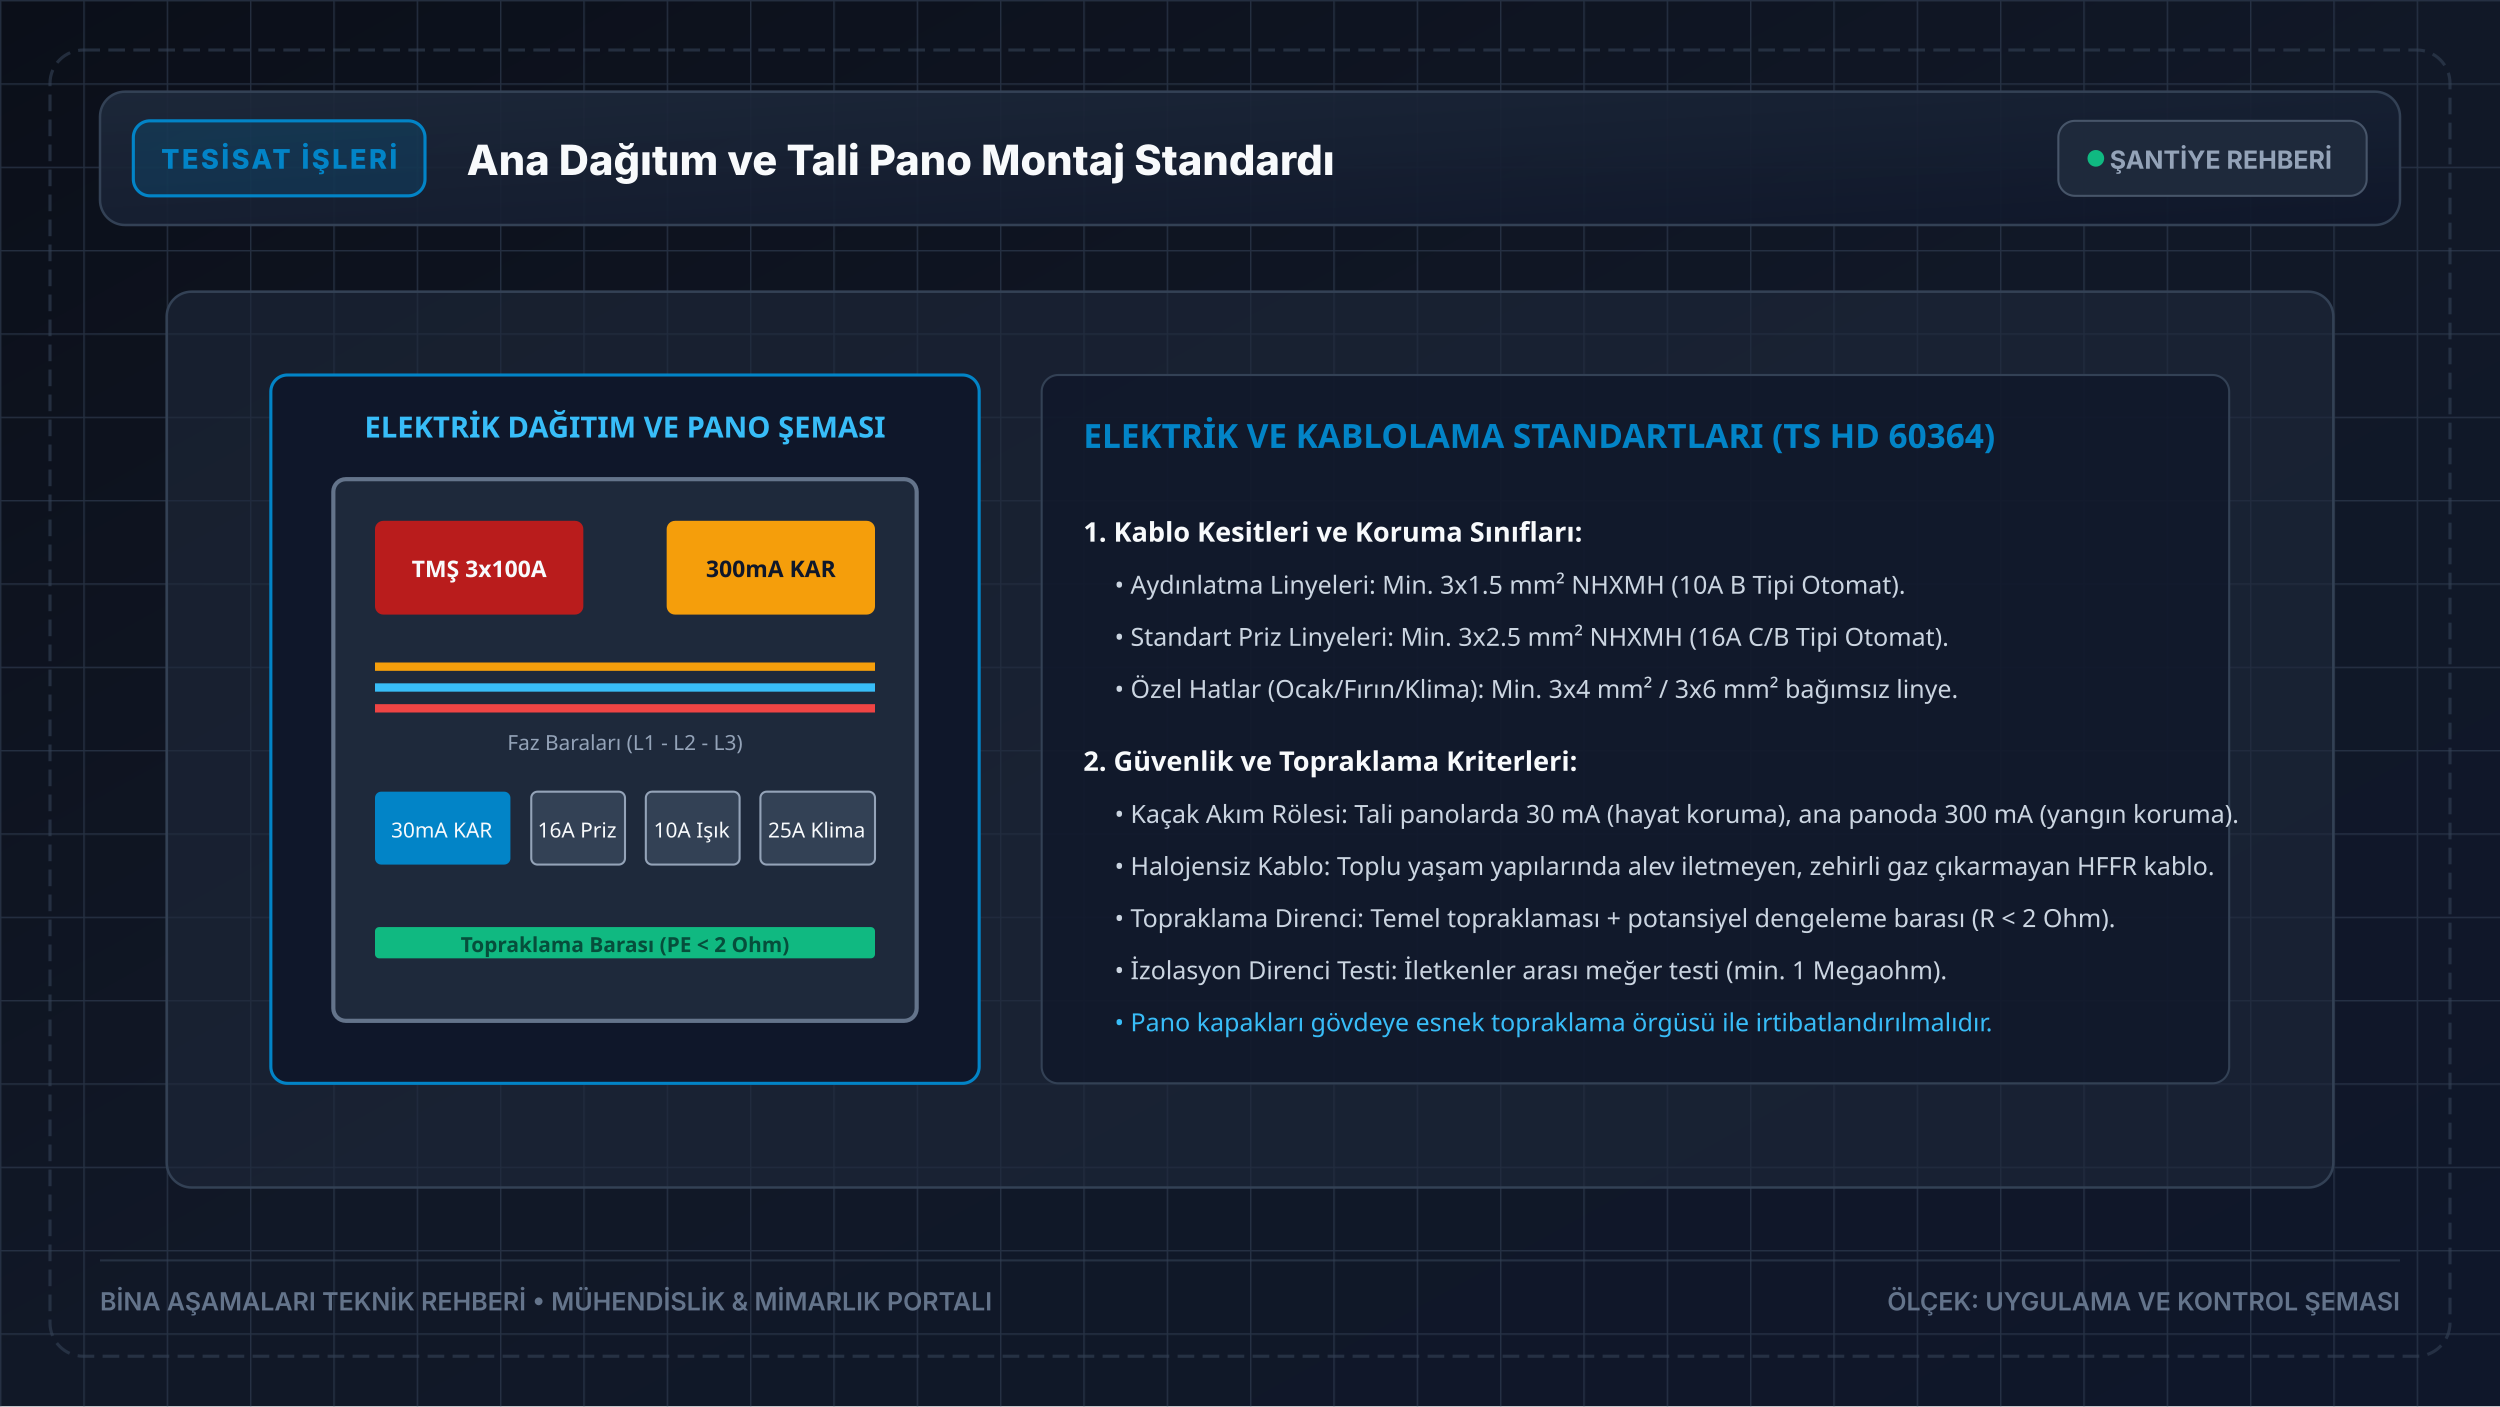
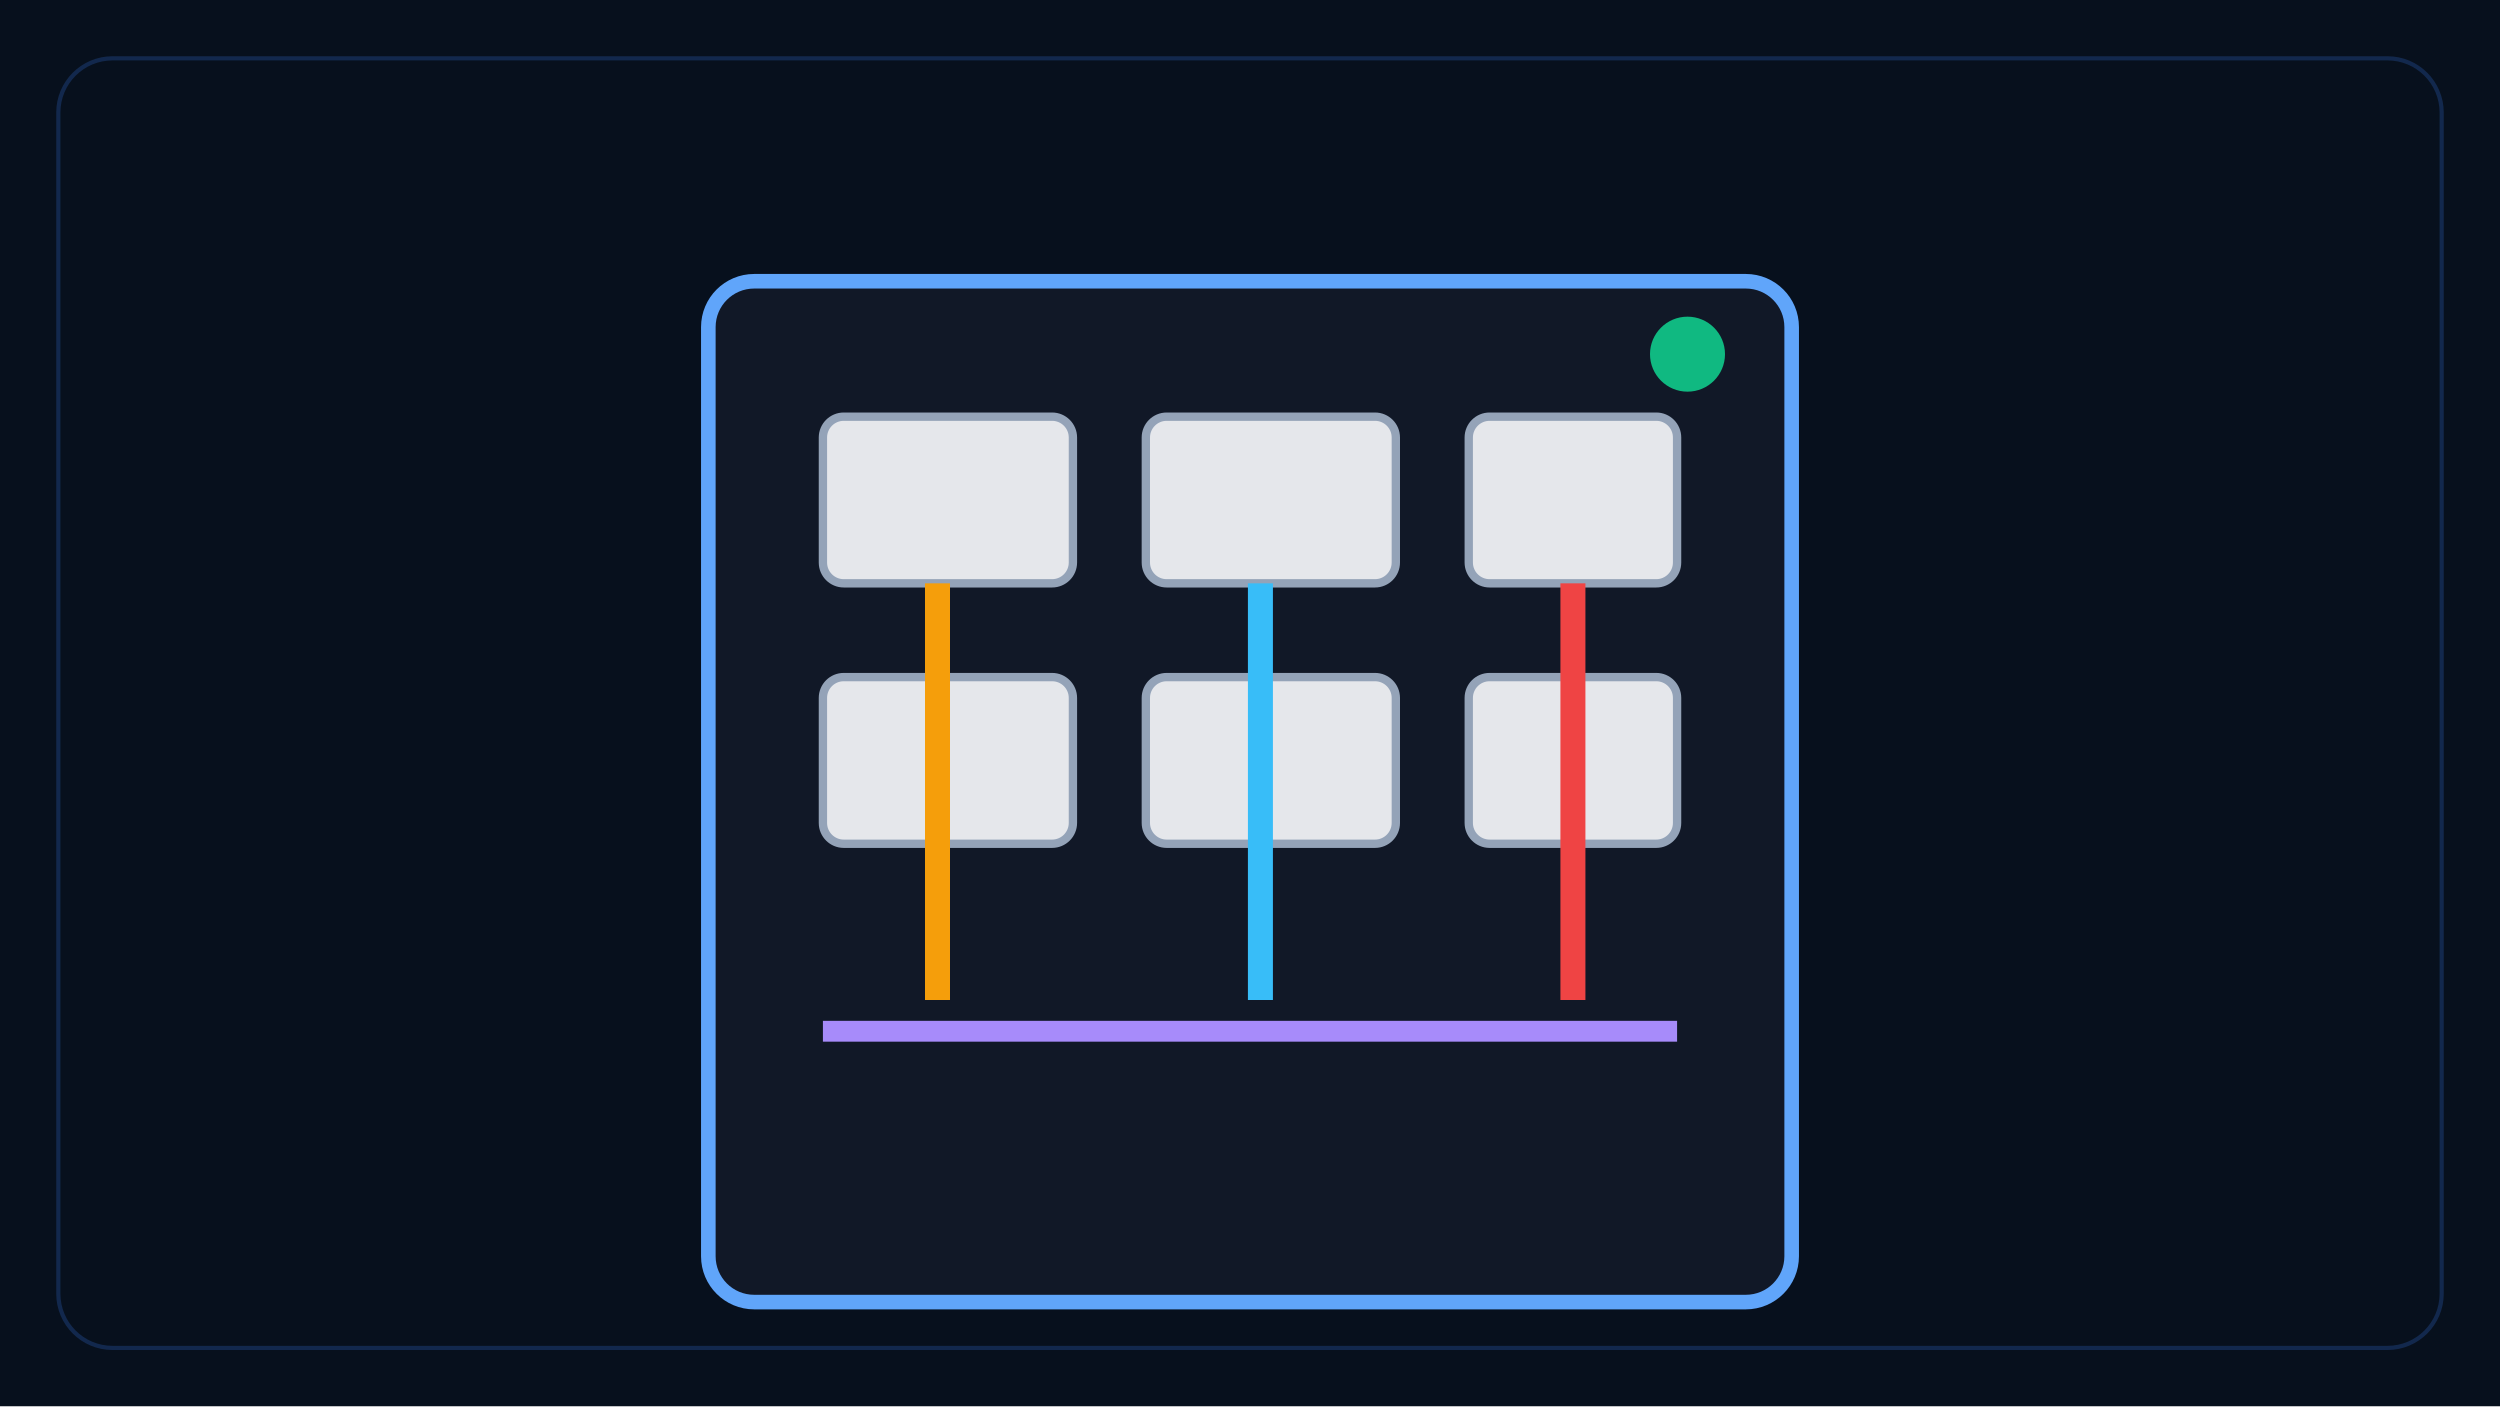
- <svg xmlns="http://www.w3.org/2000/svg" viewBox="0 0 1200 675" width="1200" height="675" fill="none">
-   <defs>
-     <linearGradient id="bgGrad" x1="0%" y1="0%" x2="100%" y2="100%">
-       <stop offset="0%" stop-color="#0b0f19" />
-       <stop offset="50%" stop-color="#111827" />
-       <stop offset="100%" stop-color="#0f172a" />
-     </linearGradient>
-     <linearGradient id="panelGrad" x1="0%" y1="0%" x2="100%" y2="100%">
-       <stop offset="0%" stop-color="#1e293b" stop-opacity="0.9" />
-       <stop offset="100%" stop-color="#0f172a" stop-opacity="0.95" />
-     </linearGradient>
-     <pattern id="blueprintGrid" width="40" height="40" patternUnits="userSpaceOnUse">
-       <path d="M 40 0 L 0 0 0 40" fill="none" stroke="#334155" stroke-width="0.75" stroke-opacity="0.3" />
-       <path d="M 200 0 L 0 0 0 200" fill="none" stroke="#334155" stroke-width="1.5" stroke-opacity="0.5" />
-     </pattern>
-   </defs>
-   <rect width="1200" height="675" fill="url(#bgGrad)" />
-   <rect width="1200" height="675" fill="url(#blueprintGrid)" />
-   <rect x="24" y="24" width="1152" height="627" rx="16" fill="none" stroke="#334155" stroke-width="1.5" stroke-dasharray="8 4" opacity="0.6" />
-   <g transform="translate(48, 44)">
-     <rect x="0" y="0" width="1104" height="64" rx="12" fill="url(#panelGrad)" stroke="#334155" stroke-width="1.2" />
-     <rect x="16" y="14" width="140" height="36" rx="8" fill="#0284c7" fill-opacity="0.18" stroke="#0284c7" stroke-width="1.5" />
-     <text x="86" y="37" fill="#0284c7" font-family="system-ui, -apple-system, sans-serif" font-size="13" font-weight="800" text-anchor="middle" letter-spacing="1.2">TESİSAT İŞLERİ</text>
-     <text x="176" y="40" fill="#f8fafc" font-family="system-ui, -apple-system, sans-serif" font-size="20" font-weight="800">Ana Dağıtım ve Tali Pano Montaj Standardı</text>
-     <rect x="940" y="14" width="148" height="36" rx="8" fill="#1e293b" stroke="#475569" stroke-width="1" />
-     <circle cx="958" cy="32" r="4" fill="#10b981" />
-     <text x="1018" y="37" fill="#94a3b8" font-family="system-ui, -apple-system, sans-serif" font-size="12" font-weight="700" text-anchor="middle">ŞANTİYE REHBERİ</text>
+ <svg xmlns="http://www.w3.org/2000/svg" viewBox="0 0 1200 675">
+   <rect width="1200" height="675" fill="#07101d" />
+   <g transform="translate(220 75)">
+     <rect x="120" y="60" width="520" height="490" rx="22" fill="#111827" stroke="#60a5fa" stroke-width="7" />
+     <g fill="#e5e7eb" stroke="#94a3b8" stroke-width="4">
+       <rect x="175" y="125" width="120" height="80" rx="10" />
+       <rect x="330" y="125" width="120" height="80" rx="10" />
+       <rect x="485" y="125" width="100" height="80" rx="10" />
+       <rect x="175" y="250" width="120" height="80" rx="10" />
+       <rect x="330" y="250" width="120" height="80" rx="10" />
+       <rect x="485" y="250" width="100" height="80" rx="10" />
+     </g>
+     <g stroke-width="12">
+       <path d="M230 205v200" stroke="#f59e0b" />
+       <path d="M385 205v200" stroke="#38bdf8" />
+       <path d="M535 205v200" stroke="#ef4444" />
+     </g>
+     <path d="M175 420h410" stroke="#a78bfa" stroke-width="10" />
+     <circle cx="590" cy="95" r="18" fill="#10b981" />
  </g>
-   <g transform="translate(80, 140)">
-     <rect x="0" y="0" width="1040" height="430" rx="12" fill="#1e293b" fill-opacity="0.6" stroke="#334155" stroke-width="1.2" />
-     <g transform="translate(50, 40)">
-       <rect x="0" y="0" width="340" height="340" rx="8" fill="#0f172a" stroke="#0284c7" stroke-width="1.5" />
-       <text x="170" y="30" fill="#38bdf8" font-family="system-ui, sans-serif" font-size="14" font-weight="800" text-anchor="middle">ELEKTRİK DAĞITIM VE PANO ŞEMASI</text>
-       <rect x="30" y="50" width="280" height="260" rx="6" fill="#1e293b" stroke="#64748b" stroke-width="2" />
-       <rect x="50" y="70" width="100" height="45" fill="#b91c1c" rx="4" />
-       <text x="100" y="97" fill="#f8fafc" font-family="system-ui, sans-serif" font-size="11" font-weight="700" text-anchor="middle">TMŞ 3x100A</text>
-       <rect x="190" y="70" width="100" height="45" fill="#f59e0b" rx="4" />
-       <text x="240" y="97" fill="#0f172a" font-family="system-ui, sans-serif" font-size="11" font-weight="800" text-anchor="middle">300mA KAR</text>
-       <line x1="50" y1="140" x2="290" y2="140" stroke="#f59e0b" stroke-width="4" />
-       <line x1="50" y1="150" x2="290" y2="150" stroke="#38bdf8" stroke-width="4" />
-       <line x1="50" y1="160" x2="290" y2="160" stroke="#ef4444" stroke-width="4" />
-       <text x="170" y="180" fill="#94a3b8" font-family="system-ui, sans-serif" font-size="10" text-anchor="middle">Faz Baraları (L1 - L2 - L3)</text>
-       <rect x="50" y="200" width="65" height="35" fill="#0284c7" rx="3" />
-       <text x="82" y="222" fill="#f8fafc" font-family="system-ui, sans-serif" font-size="10" text-anchor="middle">30mA KAR</text>
-       <rect x="125" y="200" width="45" height="35" fill="#334155" stroke="#94a3b8" rx="3" />
-       <text x="147" y="222" fill="#f8fafc" font-family="system-ui, sans-serif" font-size="10" text-anchor="middle">16A Priz</text>
-       <rect x="180" y="200" width="45" height="35" fill="#334155" stroke="#94a3b8" rx="3" />
-       <text x="202" y="222" fill="#f8fafc" font-family="system-ui, sans-serif" font-size="10" text-anchor="middle">10A Işık</text>
-       <rect x="235" y="200" width="55" height="35" fill="#334155" stroke="#94a3b8" rx="3" />
-       <text x="262" y="222" fill="#f8fafc" font-family="system-ui, sans-serif" font-size="10" text-anchor="middle">25A Klima</text>
-       <rect x="50" y="265" width="240" height="15" fill="#10b981" rx="2" />
-       <text x="170" y="277" fill="#064e3b" font-family="system-ui, sans-serif" font-size="10" font-weight="700" text-anchor="middle">Topraklama Barası (PE &lt; 2 Ohm)</text>
-     </g>
-     <g transform="translate(420, 40)">
-       <rect x="0" y="0" width="570" height="340" rx="8" fill="#0f172a" fill-opacity="0.8" stroke="#334155" stroke-width="1" />
-       <text x="20" y="35" fill="#0284c7" font-family="system-ui, sans-serif" font-size="16" font-weight="800">ELEKTRİK VE KABLOLAMA STANDARTLARI (TS HD 60364)</text>
-       <g transform="translate(20, 60)">
-         <text x="0" y="20" fill="#f8fafc" font-family="system-ui, sans-serif" font-size="13" font-weight="700">1. Kablo Kesitleri ve Koruma Sınıfları:</text>
-         <text x="15" y="45" fill="#cbd5e1" font-family="system-ui, sans-serif" font-size="12">• Aydınlatma Linyeleri: Min. 3x1.5 mm² NHXMH (10A B Tipi Otomat).</text>
-         <text x="15" y="70" fill="#cbd5e1" font-family="system-ui, sans-serif" font-size="12">• Standart Priz Linyeleri: Min. 3x2.5 mm² NHXMH (16A C/B Tipi Otomat).</text>
-         <text x="15" y="95" fill="#cbd5e1" font-family="system-ui, sans-serif" font-size="12">• Özel Hatlar (Ocak/Fırın/Klima): Min. 3x4 mm² / 3x6 mm² bağımsız linye.</text>
-         <text x="0" y="130" fill="#f8fafc" font-family="system-ui, sans-serif" font-size="13" font-weight="700">2. Güvenlik ve Topraklama Kriterleri:</text>
-         <text x="15" y="155" fill="#cbd5e1" font-family="system-ui, sans-serif" font-size="12">• Kaçak Akım Rölesi: Tali panolarda 30 mA (hayat koruma), ana panoda 300 mA (yangın koruma).</text>
-         <text x="15" y="180" fill="#cbd5e1" font-family="system-ui, sans-serif" font-size="12">• Halojensiz Kablo: Toplu yaşam yapılarında alev iletmeyen, zehirli gaz çıkarmayan HFFR kablo.</text>
-         <text x="15" y="205" fill="#cbd5e1" font-family="system-ui, sans-serif" font-size="12">• Topraklama Direnci: Temel topraklaması + potansiyel dengeleme barası (R &lt; 2 Ohm).</text>
-         <text x="15" y="230" fill="#cbd5e1" font-family="system-ui, sans-serif" font-size="12">• İzolasyon Direnci Testi: İletkenler arası meğer testi (min. 1 Megaohm).</text>
-         <text x="15" y="255" fill="#38bdf8" font-family="system-ui, sans-serif" font-size="12">• Pano kapakları gövdeye esnek topraklama örgüsü ile irtibatlandırılmalıdır.</text>
-       </g>
-     </g>
-   </g>
-   <g transform="translate(48, 605)">
-     <line x1="0" y1="0" x2="1104" y2="0" stroke="#334155" stroke-width="1" opacity="0.6" />
-     <text x="0" y="24" fill="#64748b" font-family="system-ui, -apple-system, sans-serif" font-size="12" font-weight="600">BİNA AŞAMALARI TEKNİK REHBERİ • MÜHENDİSLİK &amp; MİMARLIK PORTALI</text>
-     <text x="1104" y="24" fill="#64748b" font-family="system-ui, -apple-system, sans-serif" font-size="12" font-weight="600" text-anchor="end">ÖLÇEK: UYGULAMA VE KONTROL ŞEMASI</text>
-   </g>
+   <rect x="28" y="28" width="1144" height="619" rx="26" fill="none" stroke="#3b82f6" stroke-opacity=".22" stroke-width="2" />
</svg>
